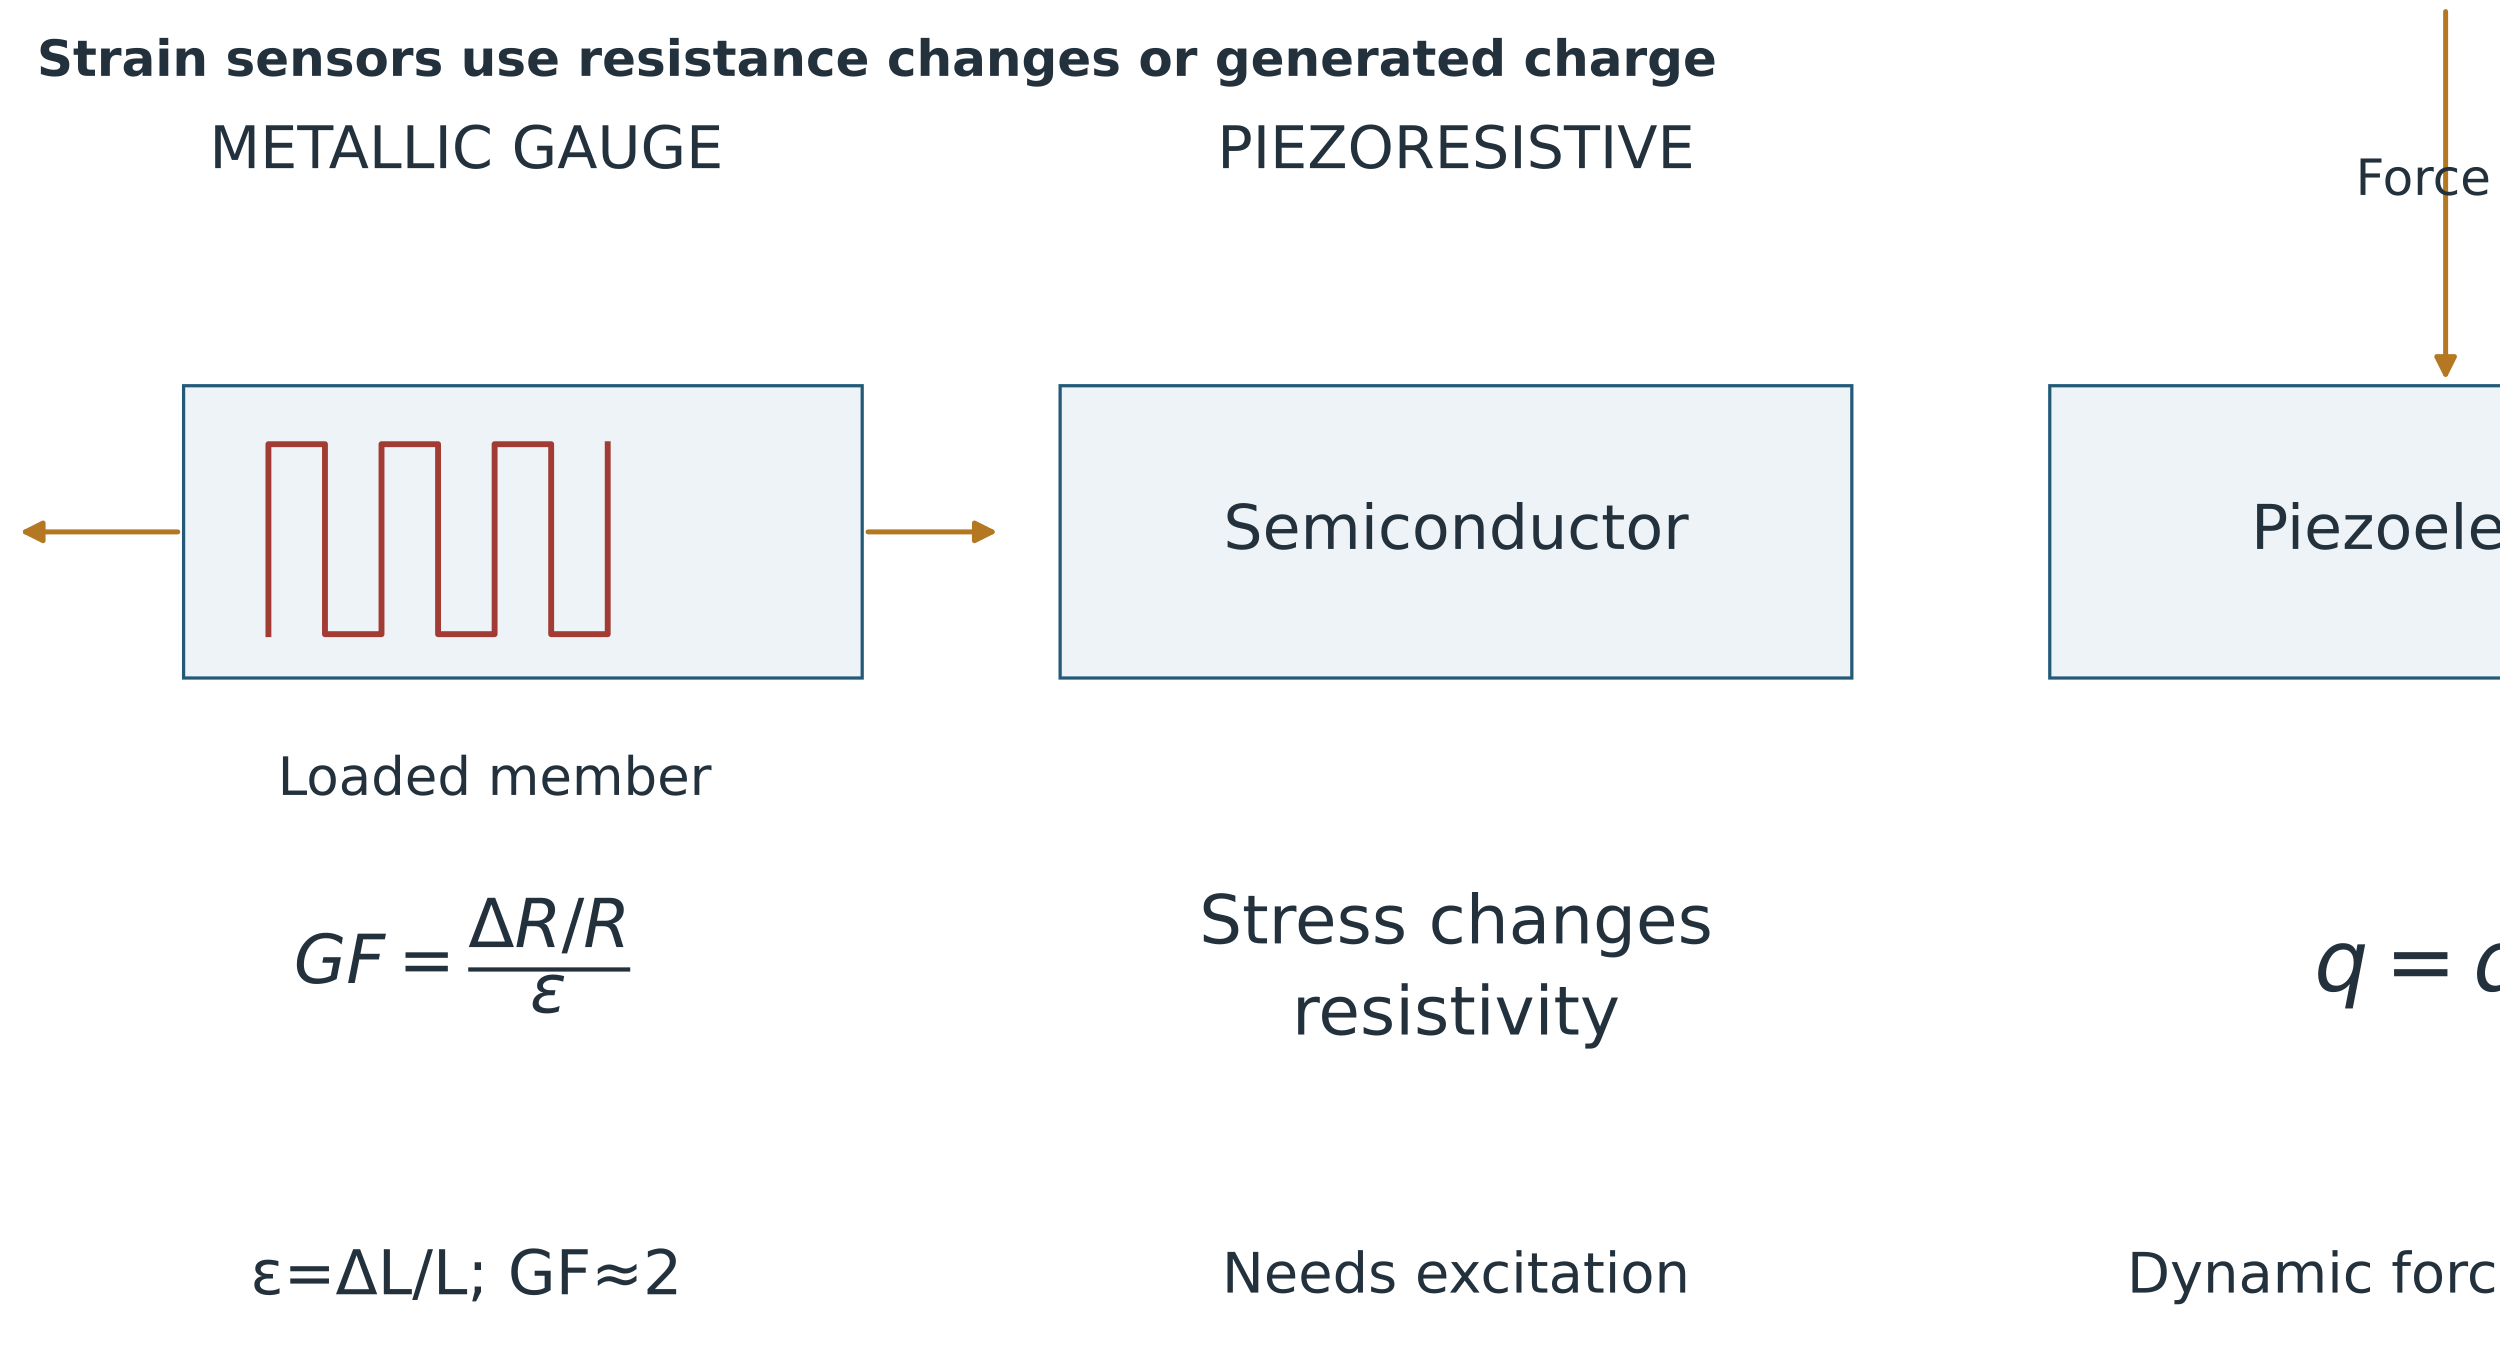
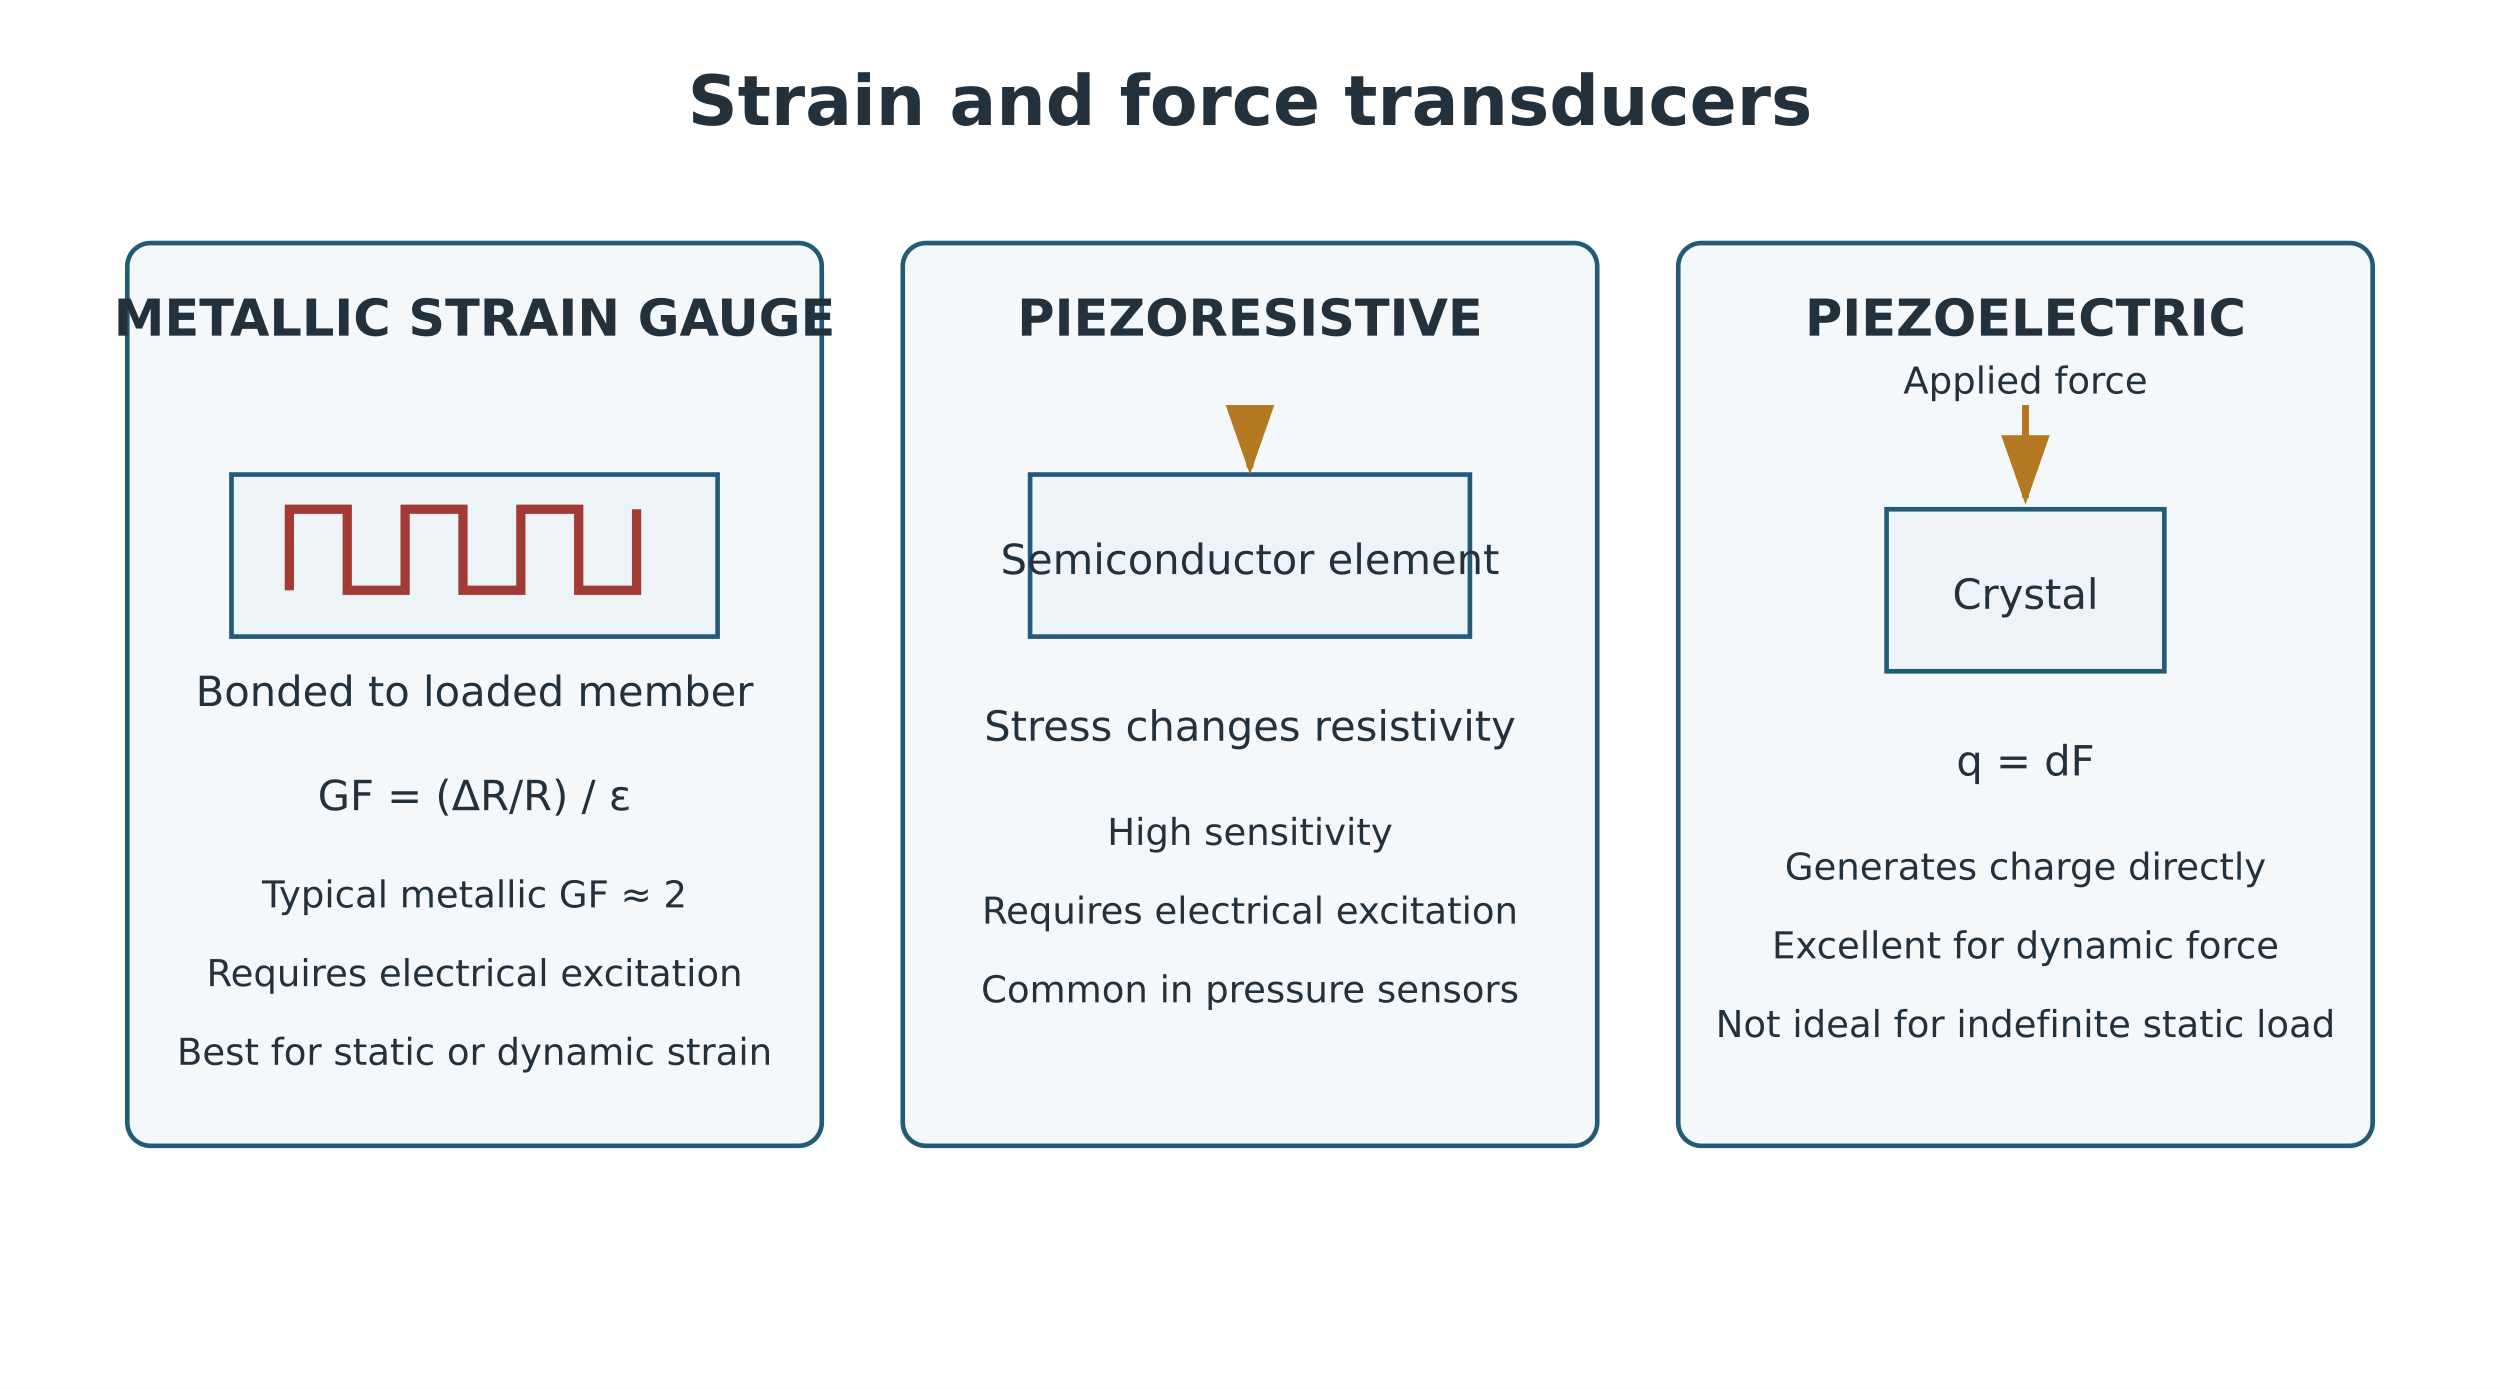
- <svg xmlns="http://www.w3.org/2000/svg" width="849.856pt" height="460.762pt" viewBox="46.831 72.194 849.856 460.762" version="1.1">
+ <svg xmlns="http://www.w3.org/2000/svg" width="1080pt" height="600pt" viewBox="0 0 1080 600" version="1.1">
  <defs>
-     <style type="text/css">*{stroke-linejoin: round; stroke-linecap: butt}</style>
+     <style>
+       .title{font:700 30px "DejaVu Sans",Arial,sans-serif;fill:#23313d}
+       .head{font:700 22px "DejaVu Sans",Arial,sans-serif;fill:#23313d}
+       .body{font:18px "DejaVu Sans",Arial,sans-serif;fill:#23313d}
+       .small{font:16px "DejaVu Sans",Arial,sans-serif;fill:#23313d}
+       .box{fill:#f5f8fa;stroke:#235a78;stroke-width:2}
+       .accent{stroke:#a23b34;stroke-width:4;fill:none}
+       .arrow{stroke:#b47722;stroke-width:3;fill:none}
+     </style>
+     <marker id="arrowhead" markerWidth="10" markerHeight="7" refX="9" refY="3.5" orient="auto">
+       <polygon points="0 0,10 3.5,0 7" fill="#b47722" />
+     </marker>
  </defs>
  <g id="figure_1">
-     <g id="patch_1">
-       <path d="M 0 720  L 1080 720  L 1080 0  L 0 0  z " style="fill: #ffffff" />
+     <rect x="0" y="0" width="1080" height="600" fill="#ffffff" />
+     <g id="text_13">
+       <text class="title" x="540" y="54" text-anchor="middle">Strain and force transducers</text>
    </g>
-     <g id="axes_1" transform="translate(-7.831203 -41.55303)">
-       <g id="patch_2">
-         <path d="M 117.072 344.232  L 347.76 344.232  L 347.76 244.872  L 117.072 244.872  z " clip-path="url(#p4558332908)" style="fill: #edf3f6; stroke: #235a78; stroke-width: 1.1; stroke-linejoin: miter" />
-       </g>
-       <g id="patch_3">
-         <path d="M 415.044 344.232  L 684.18 344.232  L 684.18 244.872  L 415.044 244.872  z " clip-path="url(#p4558332908)" style="fill: #edf3f6; stroke: #235a78; stroke-width: 1.1; stroke-linejoin: miter" />
-       </g>
-       <g id="patch_4">
-         <path d="M 751.464 344.232  L 1020.6 344.232  L 1020.6 244.872  L 751.464 244.872  z " clip-path="url(#p4558332908)" style="fill: #edf3f6; stroke: #235a78; stroke-width: 1.1; stroke-linejoin: miter" />
-       </g>
-       <g id="line2d_1">
-         <path d="M 145.908 329.328  L 145.908 264.744  L 165.132 264.744  L 165.132 329.328  L 184.356 329.328  L 184.356 264.744  L 203.58 264.744  L 203.58 329.328  L 222.804 329.328  L 222.804 264.744  L 242.028 264.744  L 242.028 329.328  L 261.252 329.328  L 261.252 264.744  " clip-path="url(#p4558332908)" style="fill: none; stroke: #a23b34; stroke-width: 2; stroke-linecap: square" />
-       </g>
-       <g id="patch_5">
-         <path d="M 115.069 294.552  Q 88.235 294.552 63.302 294.552  " clip-path="url(#p4558332908)" style="fill: none; stroke: #b47722; stroke-width: 1.7; stroke-linecap: round" />
-         <path d="M 69.302 297.552  L 63.302 294.552  L 69.302 291.552  z " clip-path="url(#p4558332908)" style="fill: #b47722; stroke: #b47722; stroke-width: 1.7; stroke-linecap: round" />
-       </g>
-       <g id="patch_6">
-         <path d="M 349.758 294.552  Q 371.789 294.552 391.92 294.552  " clip-path="url(#p4558332908)" style="fill: none; stroke: #b47722; stroke-width: 1.7; stroke-linecap: round" />
-         <path d="M 385.92 291.552  L 391.92 294.552  L 385.92 297.552  z " clip-path="url(#p4558332908)" style="fill: #b47722; stroke: #b47722; stroke-width: 1.7; stroke-linecap: round" />
-       </g>
-       <g id="patch_7">
-         <path d="M 886.032 117.703  Q 886.032 180.288 886.032 240.973  " clip-path="url(#p4558332908)" style="fill: none; stroke: #b47722; stroke-width: 1.7; stroke-linecap: round" />
-         <path d="M 889.032 234.973  L 886.032 240.973  L 883.032 234.973  z " clip-path="url(#p4558332908)" style="fill: #b47722; stroke: #b47722; stroke-width: 1.7; stroke-linecap: round" />
-       </g>
-       <g id="text_1">
-         <text style="font-size: 18px; font-family: 'DejaVu Sans'; text-anchor: middle; fill: #23313d" x="222.804" y="383.975" transform="rotate(-0 222.804 383.9749)">Loaded member</text>
-       </g>
-       <g id="text_2">
-         <text style="font-size: 20px; font-family: 'DejaVu Sans'; text-anchor: middle; fill: #23313d" x="213.192" y="170.903" transform="rotate(-0 213.192 170.9027)">METALLIC GAUGE</text>
-       </g>
-       <g id="text_3">
-         <g style="fill: #23313d" transform="translate(154.542 447.939)">
-           <text>
-             <tspan x="0" y="-0.023" style="font-style: oblique; font-size: 23px; font-family: 'DejaVu Sans'; fill: #23313d">G</tspan>
-             <tspan x="17.823" y="-0.023" style="font-style: oblique; font-size: 23px; font-family: 'DejaVu Sans'; fill: #23313d">F</tspan>
-             <tspan x="75.02" y="-12.234" style="font-style: oblique; font-size: 23px; font-family: 'DejaVu Sans'; fill: #23313d">R</tspan>
-             <tspan x="80.286" y="9.984" style="font-style: oblique; font-size: 23px; font-family: 'DejaVu Sans'; fill: #23313d">ε</tspan>
-             <tspan x="98.375" y="-12.234" style="font-style: oblique; font-size: 23px; font-family: 'DejaVu Sans'; fill: #23313d">R</tspan>
-             <tspan x="35.533" y="-0.023" style="font-size: 23px; font-family: 'DejaVu Sans'; fill: #23313d">=</tspan>
-             <tspan x="59.286" y="-12.234" style="font-size: 23px; font-family: 'DejaVu Sans'; fill: #23313d">Δ</tspan>
-             <tspan x="91" y="-12.234" style="font-size: 23px; font-family: 'DejaVu Sans'; fill: #23313d">/</tspan>
-           </text>
-           <rect x="59.286" y="-5.344" width="55.07" height="1.438" />
-         </g>
-       </g>
-       <g id="text_4">
-         <text style="font-size: 21px; font-family: 'DejaVu Sans'; text-anchor: middle; fill: #23313d" x="213.192" y="553.715" transform="rotate(-0 213.192 553.7147)">ε=ΔL/L; GF≈2</text>
-       </g>
-       <g id="text_5">
-         <text style="font-size: 21px; font-family: 'DejaVu Sans'; text-anchor: middle; fill: #23313d" x="549.612" y="300.347" transform="rotate(-0 549.612 300.3467)">Semiconductor</text>
-       </g>
-       <g id="text_6">
-         <text style="font-size: 20px; font-family: 'DejaVu Sans'; text-anchor: middle; fill: #23313d" x="549.612" y="170.903" transform="rotate(-0 549.612 170.9027)">PIEZORESISTIVE</text>
-       </g>
-       <g id="text_7">
-         <text style="font-size: 23px; font-family: 'DejaVu Sans'; fill: #23313d" transform="translate(462.3072 434.4396)">Stress changes</text>
-         <text style="font-size: 23px; font-family: 'DejaVu Sans'; fill: #23313d" transform="translate(493.8711 465.4375)">resistivity</text>
-       </g>
-       <g id="text_8">
-         <text style="font-size: 19px; font-family: 'DejaVu Sans'; text-anchor: middle; fill: #23313d" x="549.612" y="553.163" transform="rotate(-0 549.612 553.1628)">Needs excitation</text>
-       </g>
-       <g id="text_9">
-         <text style="font-size: 21px; font-family: 'DejaVu Sans'; text-anchor: middle; fill: #23313d" x="886.032" y="300.347" transform="rotate(-0 886.032 300.3467)">Piezoelectric</text>
-       </g>
-       <g id="text_10">
-         <text style="font-size: 17px; font-family: 'DejaVu Sans'; text-anchor: middle; fill: #23313d" x="886.032" y="180.011" transform="rotate(-0 886.032 180.0109)">Force F</text>
-       </g>
-       <g id="text_11">
-         <g style="fill: #23313d" transform="translate(841.372 451.567)">
-           <text>
-             <tspan x="0" y="-0.969" style="font-style: oblique; font-size: 29px; font-family: 'DejaVu Sans'; fill: #23313d">q</tspan>
-             <tspan x="54.007" y="-0.969" style="font-style: oblique; font-size: 29px; font-family: 'DejaVu Sans'; fill: #23313d">d</tspan>
-             <tspan x="72.415" y="-0.969" style="font-style: oblique; font-size: 29px; font-family: 'DejaVu Sans'; fill: #23313d">F</tspan>
-             <tspan x="24.058" y="-0.969" style="font-size: 29px; font-family: 'DejaVu Sans'; fill: #23313d">=</tspan>
-           </text>
-         </g>
-       </g>
-       <g id="text_12">
-         <text style="font-size: 19px; font-family: 'DejaVu Sans'; text-anchor: middle; fill: #23313d" x="886.032" y="553.163" transform="rotate(-0 886.032 553.1628)">Dynamic force sensing</text>
-       </g>
-     </g>
-     <g id="text_13">
-       <text style="font-weight: 700; font-size: 17px; font-family: 'DejaVu Sans'; text-anchor: start; fill: #23313d" x="59.4" y="97.993" transform="rotate(-0 59.4 97.993)">Strain sensors use resistance changes or generated charge</text>
-     </g>
-     <g id="text_15">
-       <text style="font-size: 10px; font-family: 'DejaVu Sans'; fill: #23313d" transform="translate(124.3047 656.6406)">Gauge bonded to the member experiences axial strain. Piezoresistive devices require electrical excitation; piezoelectric devices generate charge under applied force.</text>
-       <text style="font-size: 10px; font-family: 'DejaVu Sans'; fill: #23313d" transform="translate(152.8625 669.3581)">Leakage makes ordinary piezoelectric measurement unsuitable for indefinite static load measurement without special methods. Diagrams are conceptual.</text>
+     <g id="axes_1">
+       <rect class="box" x="55" y="105" width="300" height="390" rx="10" />
+       <text class="head" x="205" y="145" text-anchor="middle">METALLIC STRAIN GAUGE</text>
+       <rect x="100" y="205" width="210" height="70" fill="#edf3f6" stroke="#235a78" stroke-width="2" />
+       <path class="accent" d="M125 255 L125 220 L150 220 L150 255 L175 255 L175 220 L200 220 L200 255 L225 255 L225 220 L250 220 L250 255 L275 255 L275 220" />
+       <text class="body" x="205" y="305" text-anchor="middle">Bonded to loaded member</text>
+       <text class="body" x="205" y="350" text-anchor="middle">GF = (ΔR/R) / ε</text>
+       <text class="small" x="205" y="392" text-anchor="middle">Typical metallic GF ≈ 2</text>
+       <text class="small" x="205" y="426" text-anchor="middle">Requires electrical excitation</text>
+       <text class="small" x="205" y="460" text-anchor="middle">Best for static or dynamic strain</text>
+       <rect class="box" x="390" y="105" width="300" height="390" rx="10" />
+       <text class="head" x="540" y="145" text-anchor="middle">PIEZORESISTIVE</text>
+       <rect x="445" y="205" width="190" height="70" fill="#edf3f6" stroke="#235a78" stroke-width="2" />
+       <text class="body" x="540" y="248" text-anchor="middle">Semiconductor element</text>
+       <path class="arrow" d="M540 180 L540 202" marker-end="url(#arrowhead)" />
+       <text class="body" x="540" y="320" text-anchor="middle">Stress changes resistivity</text>
+       <text class="small" x="540" y="365" text-anchor="middle">High sensitivity</text>
+       <text class="small" x="540" y="399" text-anchor="middle">Requires electrical excitation</text>
+       <text class="small" x="540" y="433" text-anchor="middle">Common in pressure sensors</text>
+       <rect class="box" x="725" y="105" width="300" height="390" rx="10" />
+       <text class="head" x="875" y="145" text-anchor="middle">PIEZOELECTRIC</text>
+       <path class="arrow" d="M875 175 L875 215" marker-end="url(#arrowhead)" />
+       <text class="small" x="875" y="170" text-anchor="middle">Applied force</text>
+       <rect x="815" y="220" width="120" height="70" fill="#edf3f6" stroke="#235a78" stroke-width="2" />
+       <text class="body" x="875" y="263" text-anchor="middle">Crystal</text>
+       <text class="body" x="875" y="335" text-anchor="middle">q = dF</text>
+       <text class="small" x="875" y="380" text-anchor="middle">Generates charge directly</text>
+       <text class="small" x="875" y="414" text-anchor="middle">Excellent for dynamic force</text>
+       <text class="small" x="875" y="448" text-anchor="middle">Not ideal for indefinite static load</text>
    </g>
  </g>
-   <defs>
-     <clipPath id="p4558332908">
-       <rect x="59.4" y="100.8" width="961.2" height="496.8" />
-     </clipPath>
-   </defs>
</svg>
